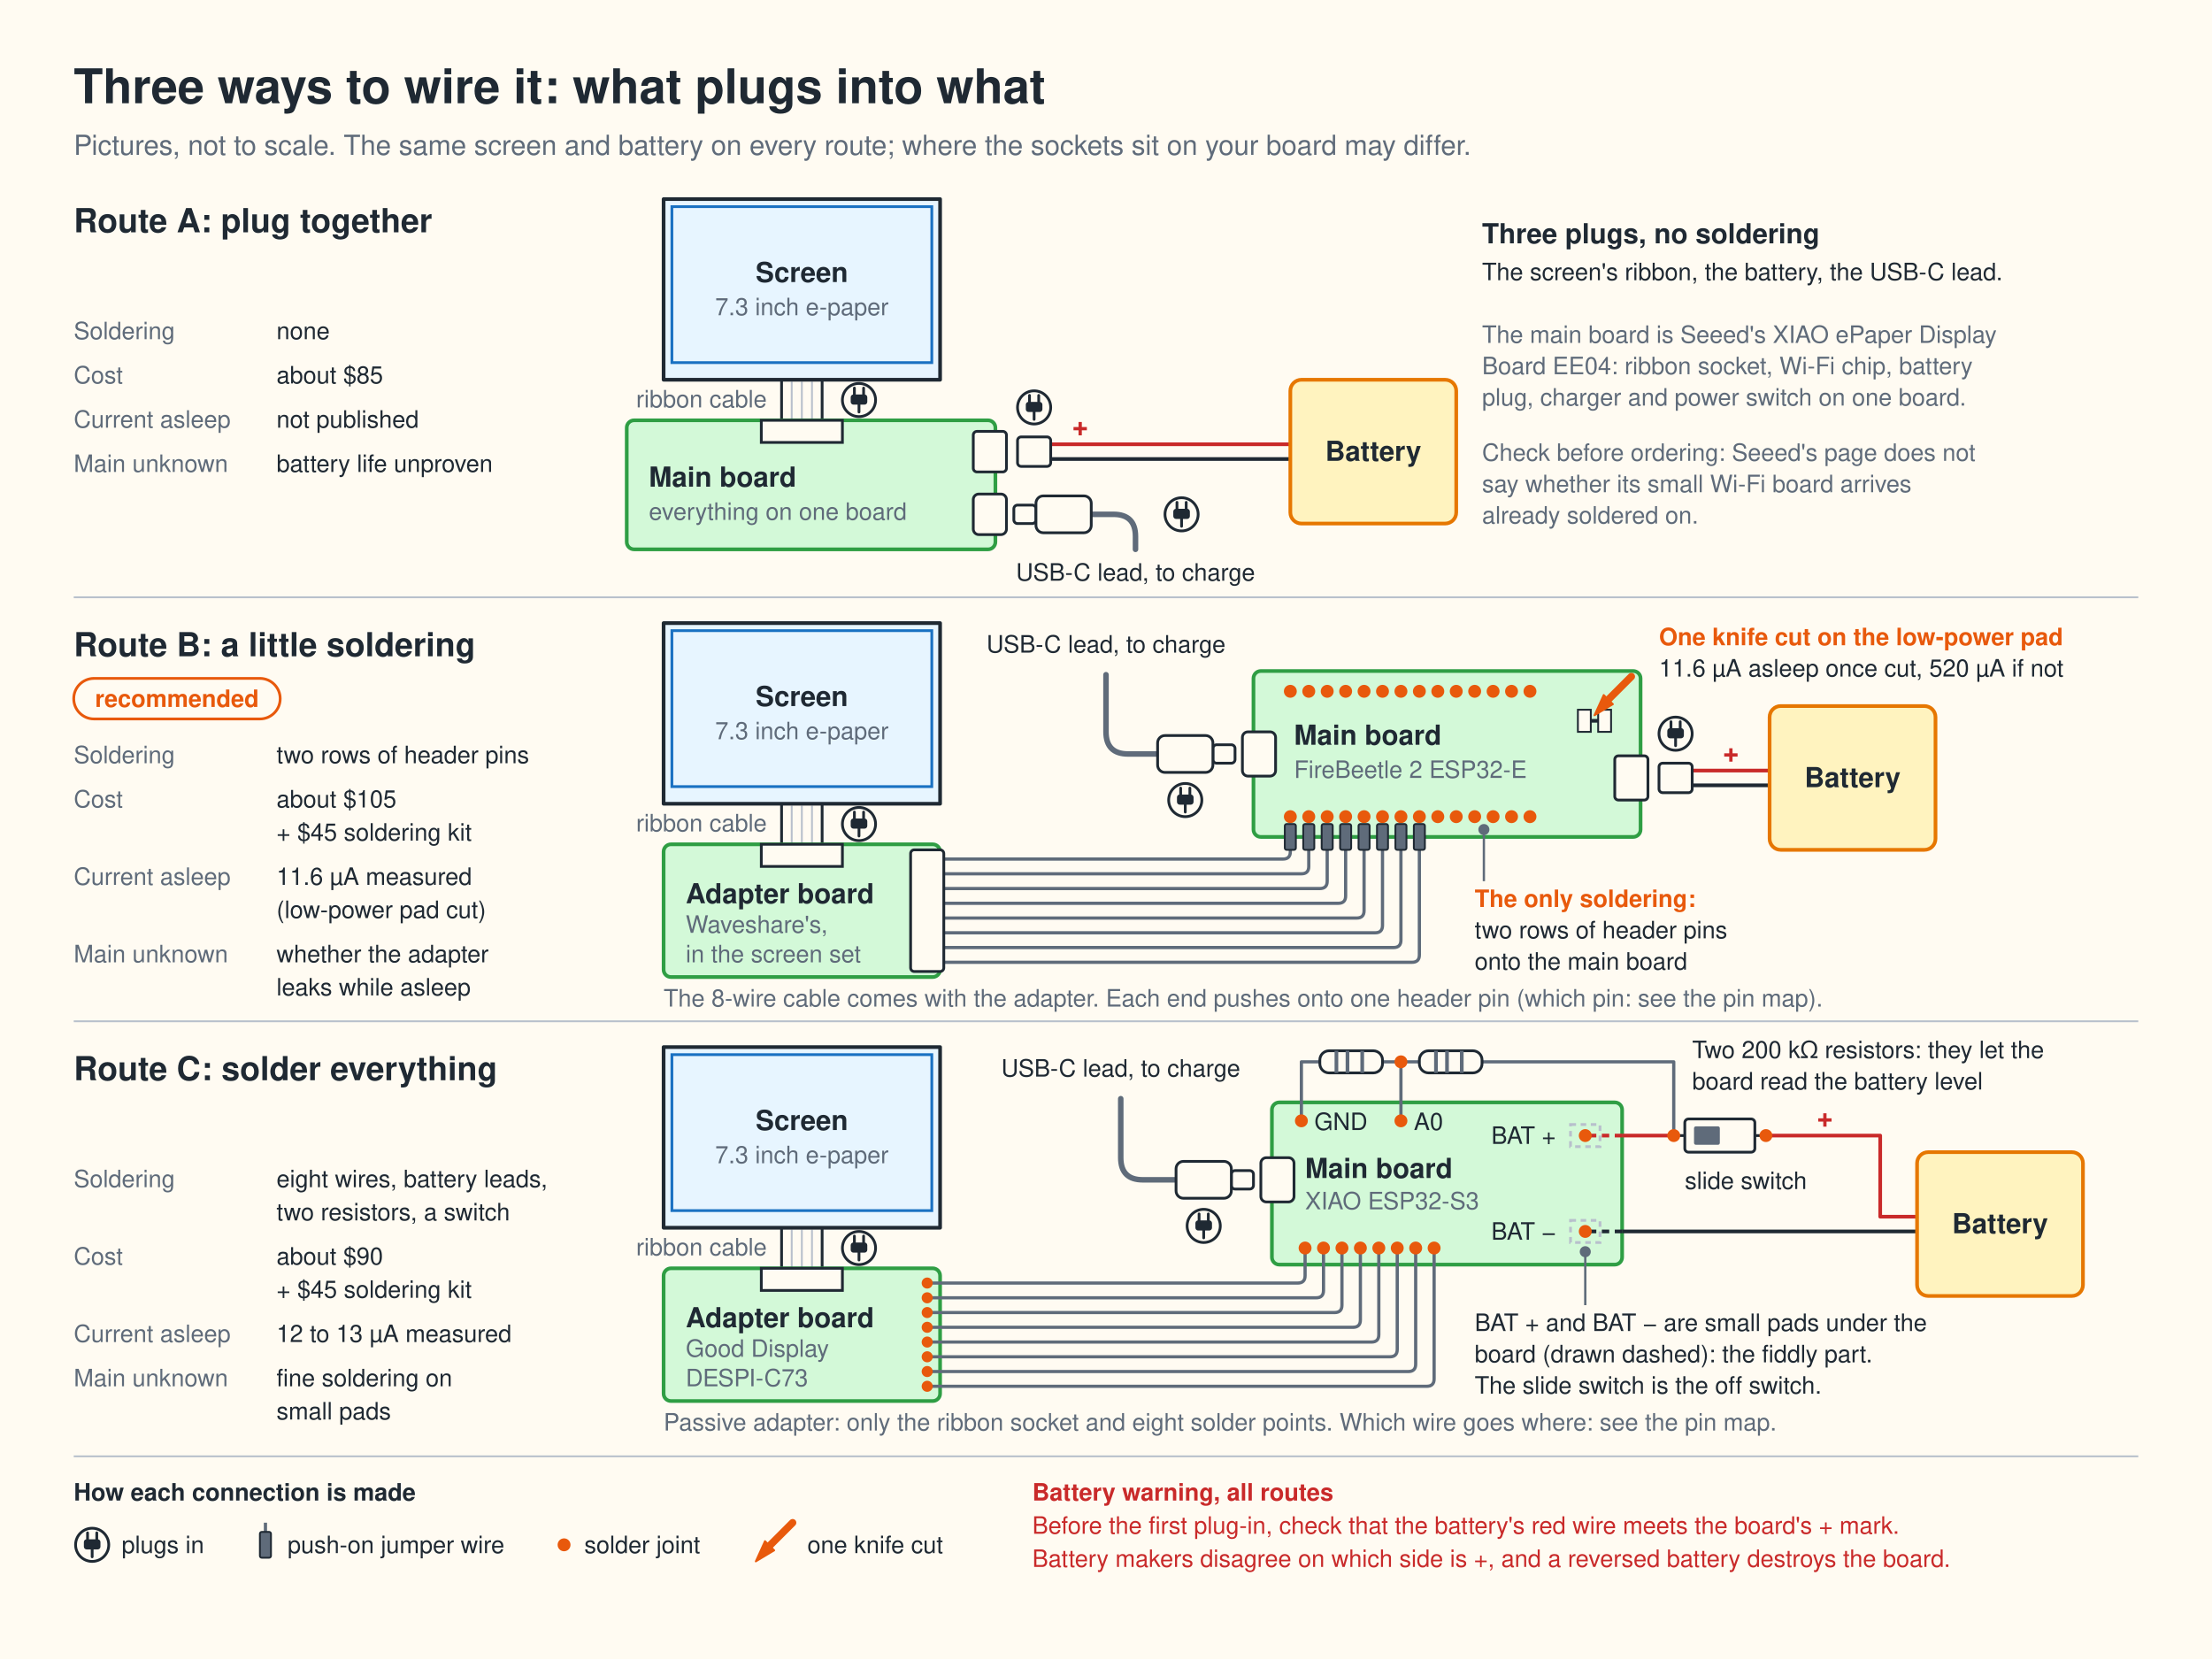
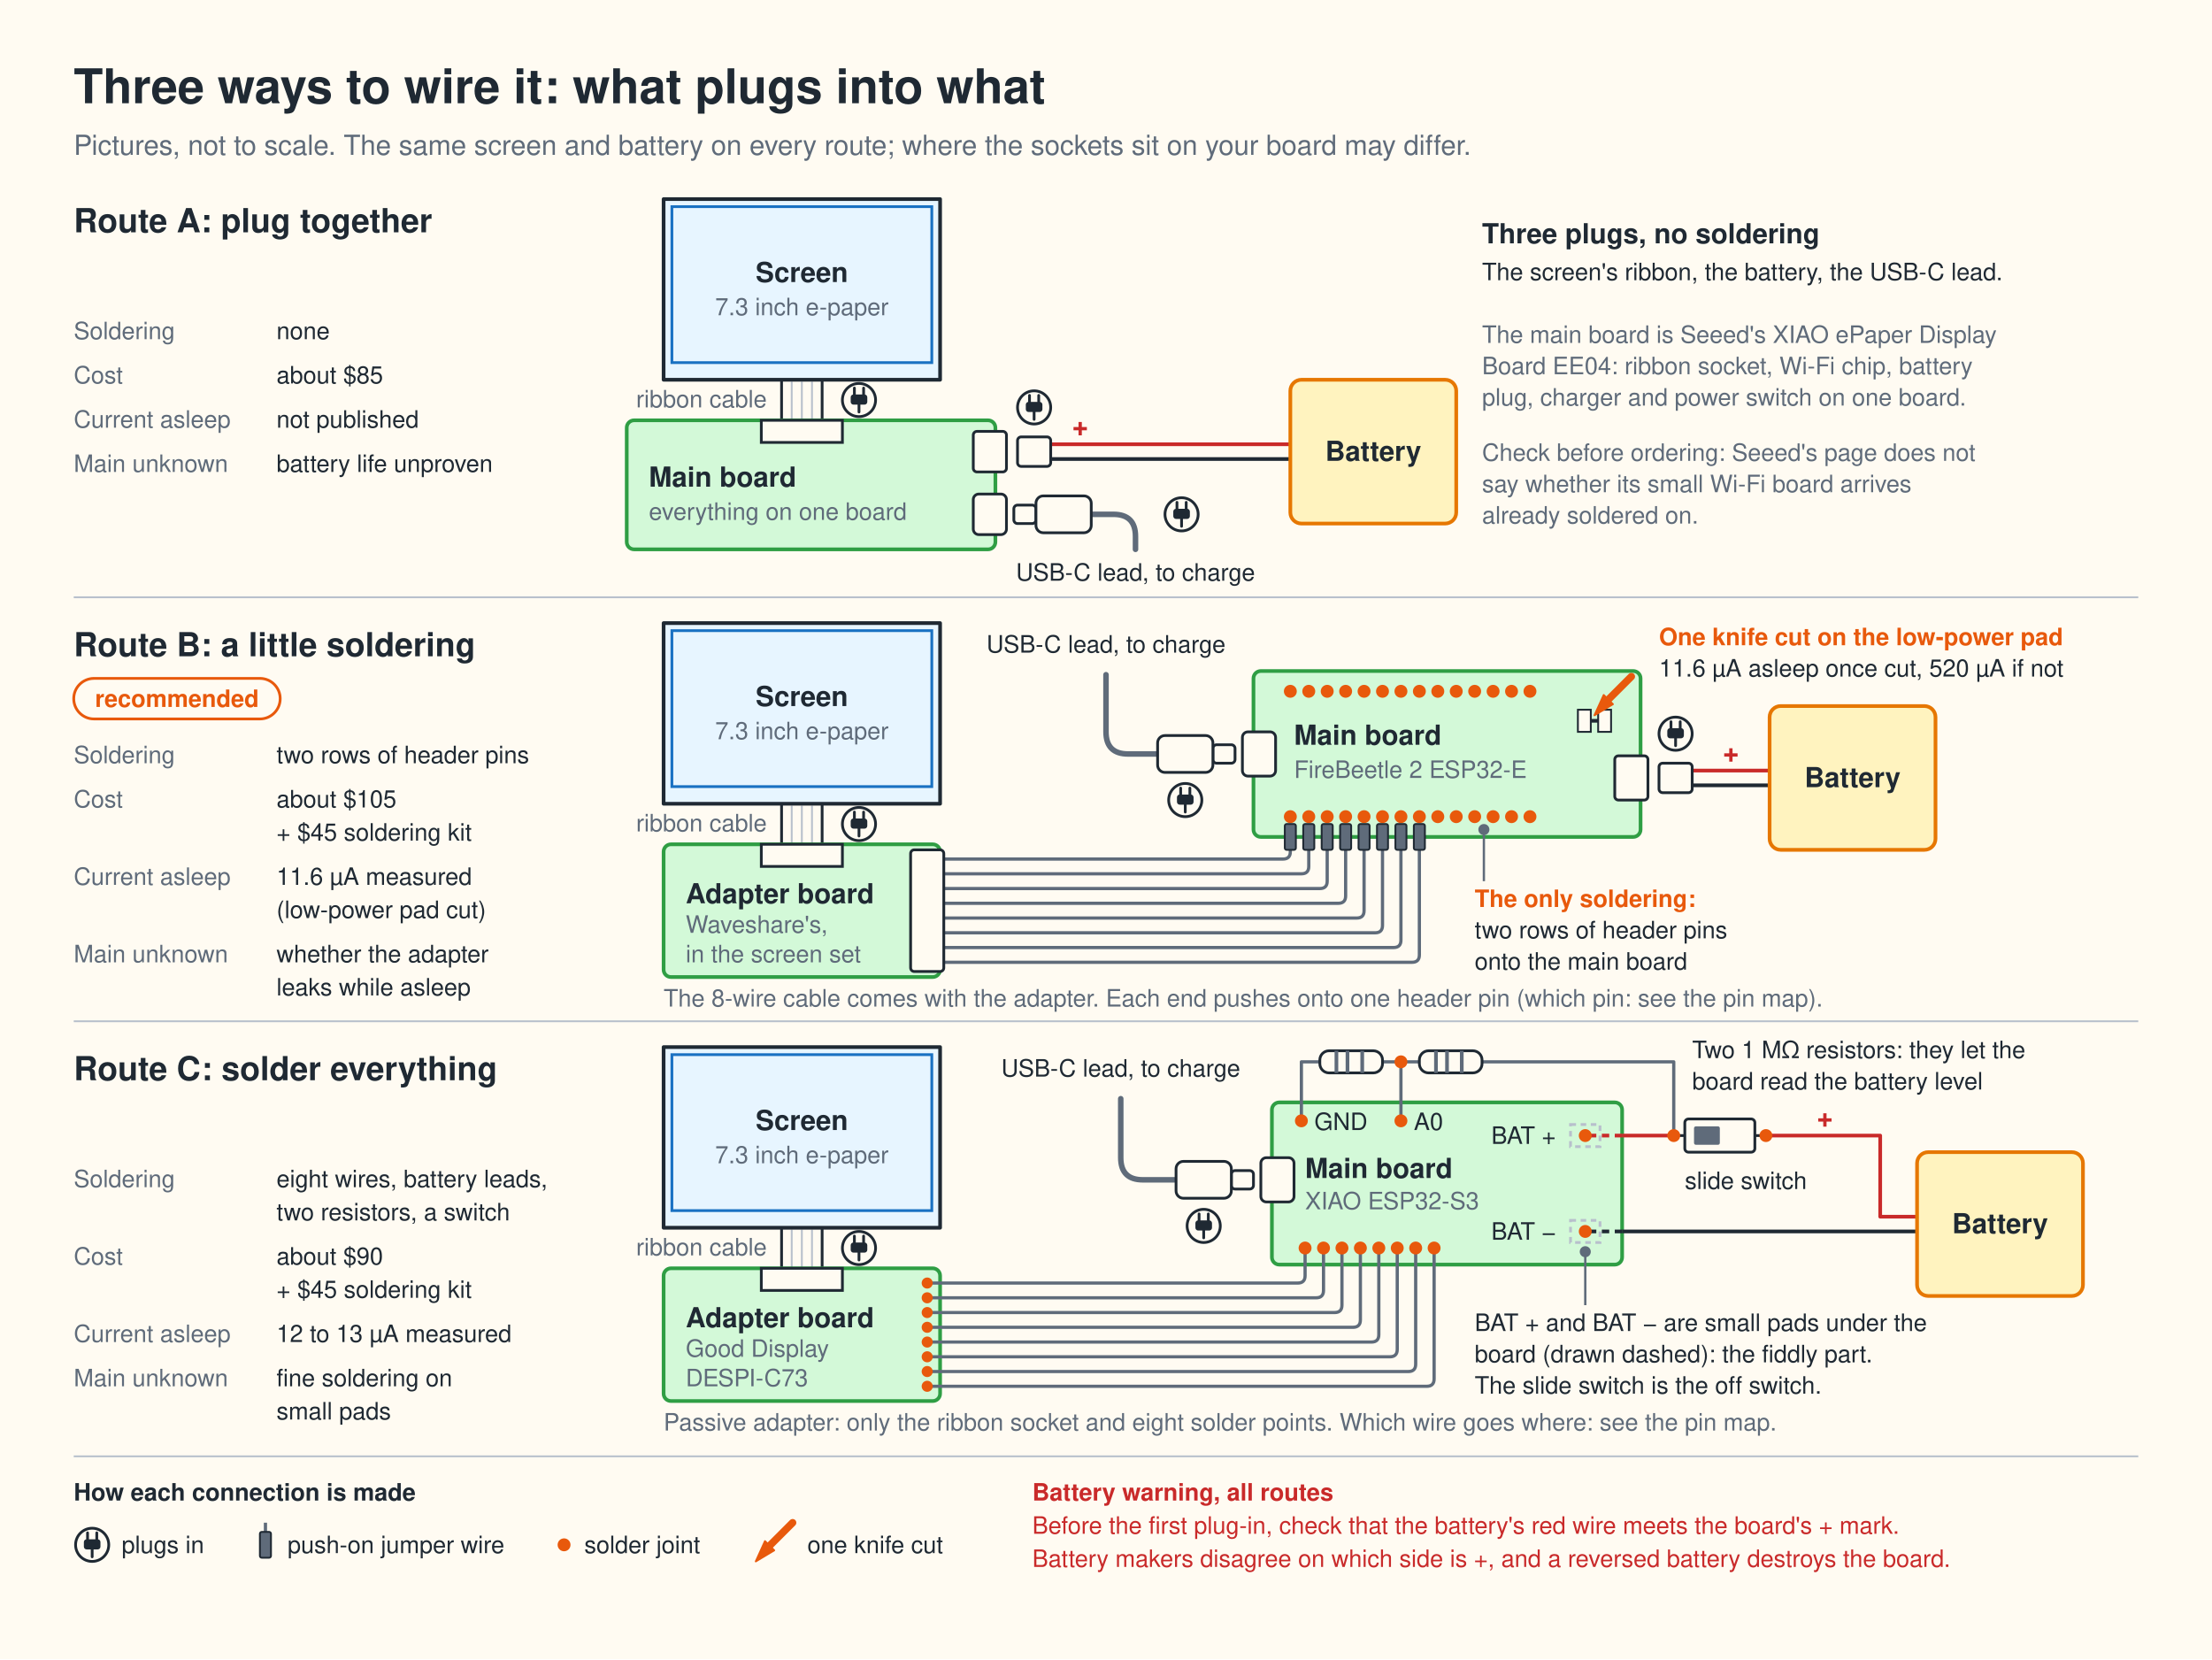
<svg xmlns="http://www.w3.org/2000/svg" xmlns:xlink="http://www.w3.org/1999/xlink" viewBox="0 0 1200 900" width="100%" font-family="-apple-system, 'SF Pro Text', 'Helvetica Neue', Helvetica, Arial, sans-serif">
  <defs>
    <g id="m-plug">
      <circle r="9" fill="#FFFBF2" stroke="#1F2933" stroke-width="1.5" />
      <path d="M-2.5 -6.5V-3M2.5 -6.5V-3M0 2V6.5" fill="none" stroke="#1F2933" stroke-width="1.5" stroke-linecap="round" />
      <rect x="-4.5" y="-3" width="9" height="5.5" rx="1.5" fill="#1F2933" />
    </g>
    <rect id="m-push" x="-3" y="0" width="6" height="14" rx="1" fill="#5F6B7A" stroke="#1F2933" stroke-width="1" />
    <circle id="m-solder" r="3.5" fill="#E8590C" />
    <g id="m-knife">
      <path d="M0 0L5 -11L10 -6Z" fill="#E8590C" stroke="#E8590C" stroke-width="1" stroke-linejoin="round" />
      <path d="M7.5 -8.5L20 -21" fill="none" stroke="#E8590C" stroke-width="4" stroke-linecap="round" />
    </g>
    <g id="screen">
      <rect x="64" y="96" width="22" height="32" fill="#FFFBF2" stroke="#1F2933" stroke-width="1.5" />
      <path d="M69.5 99V128M75 99V128M80.5 99V128" fill="none" stroke="#B8C0CC" stroke-width="1" />
      <rect width="150" height="98" fill="#E7F5FF" stroke="#1F2933" stroke-width="2" stroke-linejoin="round" />
      <rect x="4.5" y="4.1" width="141" height="84.6" fill="none" stroke="#1971C2" stroke-width="1.5" />
      <text x="75" y="45" text-anchor="middle" font-size="15" font-weight="600" fill="#1F2933">Screen</text>
      <text x="75" y="63" text-anchor="middle" font-size="13" fill="#5F6B7A">7.3 inch e-paper</text>
    </g>
    <g id="battery">
      <rect width="90" height="78" rx="6" fill="#FFF3BF" stroke="#E67700" stroke-width="2" stroke-linejoin="round" />
      <text x="45" y="44" text-anchor="middle" font-size="15" font-weight="600" fill="#1F2933">Battery</text>
    </g>
    <g id="usb">
      <rect x="-12" y="-5" width="12" height="10" rx="2" fill="#FFFBF2" stroke="#1F2933" stroke-width="1.5" />
      <rect x="-42" y="-10" width="30" height="20" rx="4" fill="#FFFBF2" stroke="#1F2933" stroke-width="1.5" />
    </g>
    <g id="resistor">
      <rect x="-17" y="-6" width="34" height="12" rx="5" fill="#FFFBF2" stroke="#1F2933" stroke-width="1.5" />
      <path d="M-8 -6V6M-2 -6V6M6 -6V6" fill="none" stroke="#5F6B7A" stroke-width="2" />
    </g>
  </defs>
  <rect width="1200" height="900" fill="#FFFBF2" />
  <text x="40" y="56" font-size="26" font-weight="700" fill="#1F2933">Three ways to wire it: what plugs into what</text>
  <text x="40" y="84" font-size="15" fill="#5F6B7A">Pictures, not to scale. The same screen and battery on every route; where the sockets sit on your board may differ.</text>
  <path d="M40 324H1160M40 554H1160M40 790H1160" fill="none" stroke="#B8C0CC" stroke-width="1" />
  <g transform="translate(0,98)">
    <text x="40" y="28" font-size="18" font-weight="700" fill="#1F2933">Route A: plug together</text>
    <g font-size="13" fill="#5F6B7A">
      <text x="40" y="86">Soldering</text>
      <text x="40" y="110">Cost</text>
      <text x="40" y="134">Current asleep</text>
      <text x="40" y="158">Main unknown</text>
    </g>
    <g font-size="13" fill="#1F2933">
      <text x="150" y="86">none</text>
      <text x="150" y="110">about $85</text>
      <text x="150" y="134">not published</text>
      <text x="150" y="158">battery life unproven</text>
    </g>
    <use xlink:href="#screen" x="360" y="10" />
    <text x="416" y="123" text-anchor="end" font-size="13" fill="#5F6B7A">ribbon cable</text>
    <rect x="340" y="130" width="200" height="70" rx="4" fill="#D3F9D8" stroke="#2F9E44" stroke-width="2" stroke-linejoin="round" />
    <rect x="413" y="130" width="44" height="12" fill="#FFFBF2" stroke="#1F2933" stroke-width="1.5" />
    <text x="352" y="166" font-size="15" font-weight="600" fill="#1F2933">Main board</text>
    <text x="352" y="184" font-size="13" fill="#5F6B7A">everything on one board</text>
    <rect x="528" y="136" width="18" height="22" rx="2" fill="#FFFBF2" stroke="#1F2933" stroke-width="1.5" />
    <rect x="528" y="170" width="18" height="22" rx="3" fill="#FFFBF2" stroke="#1F2933" stroke-width="1.5" />
    <use xlink:href="#m-plug" x="466" y="119" />
    <path d="M570 143H700" fill="none" stroke="#C92A2A" stroke-width="2" />
    <path d="M570 151H700" fill="none" stroke="#1F2933" stroke-width="2" />
    <rect x="552" y="139" width="18" height="16" rx="2" fill="#FFFBF2" stroke="#1F2933" stroke-width="1.5" />
    <use xlink:href="#battery" x="700" y="108" />
    <text x="586" y="138" text-anchor="middle" font-size="15" font-weight="700" fill="#C92A2A">+</text>
    <use xlink:href="#m-plug" x="561" y="123" />
    <path d="M592 181H604Q616 181 616 193V200" fill="none" stroke="#5F6B7A" stroke-width="3" stroke-linecap="round" />
    <use xlink:href="#usb" transform="translate(550,181) scale(-1,1)" />
    <use xlink:href="#m-plug" x="641" y="181" />
    <text x="616" y="217" text-anchor="middle" font-size="13" fill="#1F2933">USB-C lead, to charge</text>
    <text x="804" y="34" font-size="15" font-weight="600" fill="#1F2933">Three plugs, no soldering</text>
    <text x="804" y="54" font-size="13" fill="#1F2933">The screen's ribbon, the battery, the USB-C lead.</text>
    <g font-size="13" fill="#5F6B7A">
      <text x="804" y="88">The main board is Seeed's XIAO ePaper Display</text>
      <text x="804" y="105">Board EE04: ribbon socket, Wi-Fi chip, battery</text>
      <text x="804" y="122">plug, charger and power switch on one board.</text>
      <text x="804" y="152">Check before ordering: Seeed's page does not</text>
      <text x="804" y="169">say whether its small Wi-Fi board arrives</text>
      <text x="804" y="186">already soldered on.</text>
    </g>
  </g>
  <g transform="translate(0,328)">
    <text x="40" y="28" font-size="18" font-weight="700" fill="#1F2933">Route B: a little soldering</text>
    <rect x="40" y="40" width="112" height="22" rx="11" fill="none" stroke="#E8590C" stroke-width="1.5" />
    <text x="96" y="55.5" text-anchor="middle" font-size="13" font-weight="600" fill="#E8590C">recommended</text>
    <g font-size="13" fill="#5F6B7A">
      <text x="40" y="86">Soldering</text>
      <text x="40" y="110">Cost</text>
      <text x="40" y="152">Current asleep</text>
      <text x="40" y="194">Main unknown</text>
    </g>
    <g font-size="13" fill="#1F2933">
      <text x="150" y="86">two rows of header pins</text>
      <text x="150" y="110">about $105</text>
      <text x="150" y="128">+ $45 soldering kit</text>
      <text x="150" y="152">11.6 µA measured</text>
      <text x="150" y="170">(low-power pad cut)</text>
      <text x="150" y="194">whether the adapter</text>
      <text x="150" y="212">leaks while asleep</text>
    </g>
    <use xlink:href="#screen" x="360" y="10" />
    <text x="416" y="123" text-anchor="end" font-size="13" fill="#5F6B7A">ribbon cable</text>
    <rect x="360" y="130" width="150" height="72" rx="4" fill="#D3F9D8" stroke="#2F9E44" stroke-width="2" stroke-linejoin="round" />
    <rect x="413" y="130" width="44" height="12" fill="#FFFBF2" stroke="#1F2933" stroke-width="1.5" />
    <text x="372" y="162" font-size="15" font-weight="600" fill="#1F2933">Adapter board</text>
    <text x="372" y="178" font-size="13" fill="#5F6B7A">Waveshare's,</text>
    <text x="372" y="194" font-size="13" fill="#5F6B7A">in the screen set</text>
    <use xlink:href="#m-plug" x="466" y="119" />
    <rect x="680" y="36" width="210" height="90" rx="4" fill="#D3F9D8" stroke="#2F9E44" stroke-width="2" stroke-linejoin="round" />
    <path d="M700 47H831M700 115H831" fill="none" stroke="#E8590C" stroke-width="7" stroke-linecap="round" stroke-dasharray="0 10" />
    <text x="702" y="76" font-size="15" font-weight="600" fill="#1F2933">Main board</text>
    <text x="702" y="94" font-size="13" fill="#5F6B7A">FireBeetle 2 ESP32-E</text>
    <rect x="674" y="69" width="18" height="24" rx="3" fill="#FFFBF2" stroke="#1F2933" stroke-width="1.5" />
    <rect x="876" y="82" width="18" height="24" rx="2" fill="#FFFBF2" stroke="#1F2933" stroke-width="1.5" />
    <path d="M512 138H696Q700 138 700 134V133 M512 146H706Q710 146 710 142V133 M512 154H716Q720 154 720 150V133 M512 162H726Q730 162 730 158V133 M512 170H736Q740 170 740 166V133 M512 178H746Q750 178 750 174V133 M512 186H756Q760 186 760 182V133 M512 194H766Q770 194 770 190V133" fill="none" stroke="#5F6B7A" stroke-width="1.75" />
    <rect x="494" y="133" width="18" height="66" rx="2" fill="#FFFBF2" stroke="#1F2933" stroke-width="1.5" />
    <use xlink:href="#m-push" x="700" y="119" />
    <use xlink:href="#m-push" x="710" y="119" />
    <use xlink:href="#m-push" x="720" y="119" />
    <use xlink:href="#m-push" x="730" y="119" />
    <use xlink:href="#m-push" x="740" y="119" />
    <use xlink:href="#m-push" x="750" y="119" />
    <use xlink:href="#m-push" x="760" y="119" />
    <use xlink:href="#m-push" x="770" y="119" />
    <rect x="856" y="57" width="7" height="12" fill="#FFFBF2" stroke="#1F2933" stroke-width="1" />
    <rect x="867" y="57" width="7" height="12" fill="#FFFBF2" stroke="#1F2933" stroke-width="1" />
    <path d="M863 63H867" fill="none" stroke="#1F2933" stroke-width="2" />
    <use xlink:href="#m-knife" x="865" y="60" />
    <text x="900" y="22" font-size="13" font-weight="600" fill="#E8590C">One knife cut on the low-power pad</text>
    <text x="900" y="39" font-size="13" fill="#1F2933">11.6 µA asleep once cut, 520 µA if not</text>
    <path d="M918 90H960" fill="none" stroke="#C92A2A" stroke-width="2" />
    <path d="M918 98H960" fill="none" stroke="#1F2933" stroke-width="2" />
    <rect x="900" y="86" width="18" height="16" rx="2" fill="#FFFBF2" stroke="#1F2933" stroke-width="1.5" />
    <use xlink:href="#battery" x="960" y="55" />
    <text x="939" y="85" text-anchor="middle" font-size="15" font-weight="700" fill="#C92A2A">+</text>
    <use xlink:href="#m-plug" x="909" y="70" />
    <path d="M628 81H612Q600 81 600 69V38" fill="none" stroke="#5F6B7A" stroke-width="3" stroke-linecap="round" />
    <use xlink:href="#usb" x="670" y="81" />
    <use xlink:href="#m-plug" x="643" y="106" />
    <text x="600" y="26" text-anchor="middle" font-size="13" fill="#1F2933">USB-C lead, to charge</text>
    <path d="M805 150V122" fill="none" stroke="#5F6B7A" stroke-width="1.25" />
    <circle cx="805" cy="122" r="3" fill="#5F6B7A" />
    <text x="800" y="164" font-size="13" font-weight="600" fill="#E8590C">The only soldering:</text>
    <text x="800" y="181" font-size="13" fill="#1F2933">two rows of header pins</text>
    <text x="800" y="198" font-size="13" fill="#1F2933">onto the main board</text>
    <text x="360" y="218" font-size="13" fill="#5F6B7A">The 8-wire cable comes with the adapter. Each end pushes onto one header pin (which pin: see the pin map).</text>
  </g>
  <g transform="translate(0,558)">
    <text x="40" y="28" font-size="18" font-weight="700" fill="#1F2933">Route C: solder everything</text>
    <g font-size="13" fill="#5F6B7A">
      <text x="40" y="86">Soldering</text>
      <text x="40" y="128">Cost</text>
      <text x="40" y="170">Current asleep</text>
      <text x="40" y="194">Main unknown</text>
    </g>
    <g font-size="13" fill="#1F2933">
      <text x="150" y="86">eight wires, battery leads,</text>
      <text x="150" y="104">two resistors, a switch</text>
      <text x="150" y="128">about $90</text>
      <text x="150" y="146">+ $45 soldering kit</text>
      <text x="150" y="170">12 to 13 µA measured</text>
      <text x="150" y="194">fine soldering on</text>
      <text x="150" y="212">small pads</text>
    </g>
    <use xlink:href="#screen" x="360" y="10" />
    <text x="416" y="123" text-anchor="end" font-size="13" fill="#5F6B7A">ribbon cable</text>
    <rect x="360" y="130" width="150" height="72" rx="4" fill="#D3F9D8" stroke="#2F9E44" stroke-width="2" stroke-linejoin="round" />
    <rect x="413" y="130" width="44" height="12" fill="#FFFBF2" stroke="#1F2933" stroke-width="1.5" />
    <text x="372" y="162" font-size="15" font-weight="600" fill="#1F2933">Adapter board</text>
    <text x="372" y="178" font-size="13" fill="#5F6B7A">Good Display</text>
    <text x="372" y="194" font-size="13" fill="#5F6B7A">DESPI-C73</text>
    <use xlink:href="#m-plug" x="466" y="119" />
    <rect x="690" y="40" width="190" height="88" rx="4" fill="#D3F9D8" stroke="#2F9E44" stroke-width="2" stroke-linejoin="round" />
    <text x="708" y="81" font-size="15" font-weight="600" fill="#1F2933">Main board</text>
    <text x="708" y="98" font-size="13" fill="#5F6B7A">XIAO ESP32-S3</text>
    <rect x="684" y="70" width="18" height="24" rx="3" fill="#FFFBF2" stroke="#1F2933" stroke-width="1.5" />
    <text x="713" y="55" font-size="13" fill="#1F2933">GND</text>
    <text x="767" y="55" font-size="13" fill="#1F2933">A0</text>
    <rect x="852" y="52" width="16" height="12" fill="none" stroke="#B8C0CC" stroke-width="1.5" stroke-dasharray="3 2.5" />
    <rect x="852" y="104" width="16" height="12" fill="none" stroke="#B8C0CC" stroke-width="1.5" stroke-dasharray="3 2.5" />
    <text x="844" y="62.5" text-anchor="end" font-size="13" fill="#1F2933">BAT +</text>
    <text x="844" y="114.5" text-anchor="end" font-size="13" fill="#1F2933">BAT −</text>
    <path d="M503 138H704Q708 138 708 134V119 M503 146H714Q718 146 718 142V119 M503 154H724Q728 154 728 150V119 M503 162H734Q738 162 738 158V119 M503 170H744Q748 170 748 166V119 M503 178H754Q758 178 758 174V119 M503 186H764Q768 186 768 182V119 M503 194H774Q778 194 778 190V119" fill="none" stroke="#5F6B7A" stroke-width="1.75" />
    <path d="M503 138V195" fill="none" stroke="#E8590C" stroke-width="6" stroke-linecap="round" stroke-dasharray="0 8" />
    <path d="M708 119H779" fill="none" stroke="#E8590C" stroke-width="7" stroke-linecap="round" stroke-dasharray="0 10" />
    <path d="M706 50V18H908V58M760 18V50" fill="none" stroke="#5F6B7A" stroke-width="1.75" stroke-linejoin="round" />
    <use xlink:href="#resistor" x="733" y="18" />
    <use xlink:href="#resistor" x="787" y="18" />
-     <text x="918" y="16" font-size="13" fill="#1F2933">Two 200 kΩ resistors: they let the</text>
+     <text x="918" y="16" font-size="13" fill="#1F2933">Two 1 MΩ resistors: they let the</text>
    <text x="918" y="33" font-size="13" fill="#1F2933">board read the battery level</text>
    <path d="M1040 102H1020V58H958M908 58H880" fill="none" stroke="#C92A2A" stroke-width="2" stroke-linejoin="round" />
    <path d="M880 58H860" fill="none" stroke="#C92A2A" stroke-width="2" stroke-dasharray="4 3" />
    <path d="M1040 110H880" fill="none" stroke="#1F2933" stroke-width="2" />
    <path d="M880 110H860" fill="none" stroke="#1F2933" stroke-width="2" stroke-dasharray="4 3" />
    <rect x="914" y="49" width="38" height="18" rx="2" fill="#FFFBF2" stroke="#1F2933" stroke-width="1.5" />
    <rect x="919" y="53" width="14" height="10" rx="1" fill="#5F6B7A" />
    <path d="M908 58H914M952 58H958" fill="none" stroke="#1F2933" stroke-width="1.5" />
    <text x="914" y="87" font-size="13" fill="#1F2933">slide switch</text>
    <use xlink:href="#battery" x="1040" y="67" />
    <text x="990" y="53" text-anchor="middle" font-size="15" font-weight="700" fill="#C92A2A">+</text>
    <use xlink:href="#m-solder" x="706" y="50" />
    <use xlink:href="#m-solder" x="760" y="50" />
    <use xlink:href="#m-solder" x="760" y="18" />
    <use xlink:href="#m-solder" x="908" y="58" />
    <use xlink:href="#m-solder" x="958" y="58" />
    <use xlink:href="#m-solder" x="860" y="58" />
    <use xlink:href="#m-solder" x="860" y="110" />
    <path d="M638 82H620Q608 82 608 70V38" fill="none" stroke="#5F6B7A" stroke-width="3" stroke-linecap="round" />
    <use xlink:href="#usb" x="680" y="82" />
    <use xlink:href="#m-plug" x="653" y="107" />
    <text x="608" y="26" text-anchor="middle" font-size="13" fill="#1F2933">USB-C lead, to charge</text>
    <path d="M860 150V121" fill="none" stroke="#5F6B7A" stroke-width="1.25" />
    <circle cx="860" cy="121" r="3" fill="#5F6B7A" />
    <text x="800" y="164" font-size="13" fill="#1F2933">BAT + and BAT − are small pads under the</text>
    <text x="800" y="181" font-size="13" fill="#1F2933">board (drawn dashed): the fiddly part.</text>
    <text x="800" y="198" font-size="13" fill="#1F2933">The slide switch is the off switch.</text>
    <text x="360" y="218" font-size="13" fill="#5F6B7A">Passive adapter: only the ribbon socket and eight solder points. Which wire goes where: see the pin map.</text>
  </g>
  <text x="40" y="814" font-size="13" font-weight="600" fill="#1F2933">How each connection is made</text>
  <use xlink:href="#m-plug" x="50" y="838" />
  <text x="66" y="842.5" font-size="13" fill="#1F2933">plugs in</text>
  <path d="M144 826V832" fill="none" stroke="#5F6B7A" stroke-width="1.75" />
  <use xlink:href="#m-push" x="144" y="831" />
  <text x="156" y="842.5" font-size="13" fill="#1F2933">push-on jumper wire</text>
  <use xlink:href="#m-solder" x="306" y="838" />
  <text x="317" y="842.5" font-size="13" fill="#1F2933">solder joint</text>
  <use xlink:href="#m-knife" x="410" y="847" />
  <text x="438" y="842.5" font-size="13" fill="#1F2933">one knife cut</text>
  <g font-size="13" fill="#C92A2A">
    <text x="560" y="814" font-weight="700">Battery warning, all routes</text>
    <text x="560" y="832">Before the first plug-in, check that the battery's red wire meets the board's + mark.</text>
    <text x="560" y="850">Battery makers disagree on which side is +, and a reversed battery destroys the board.</text>
  </g>
</svg>
